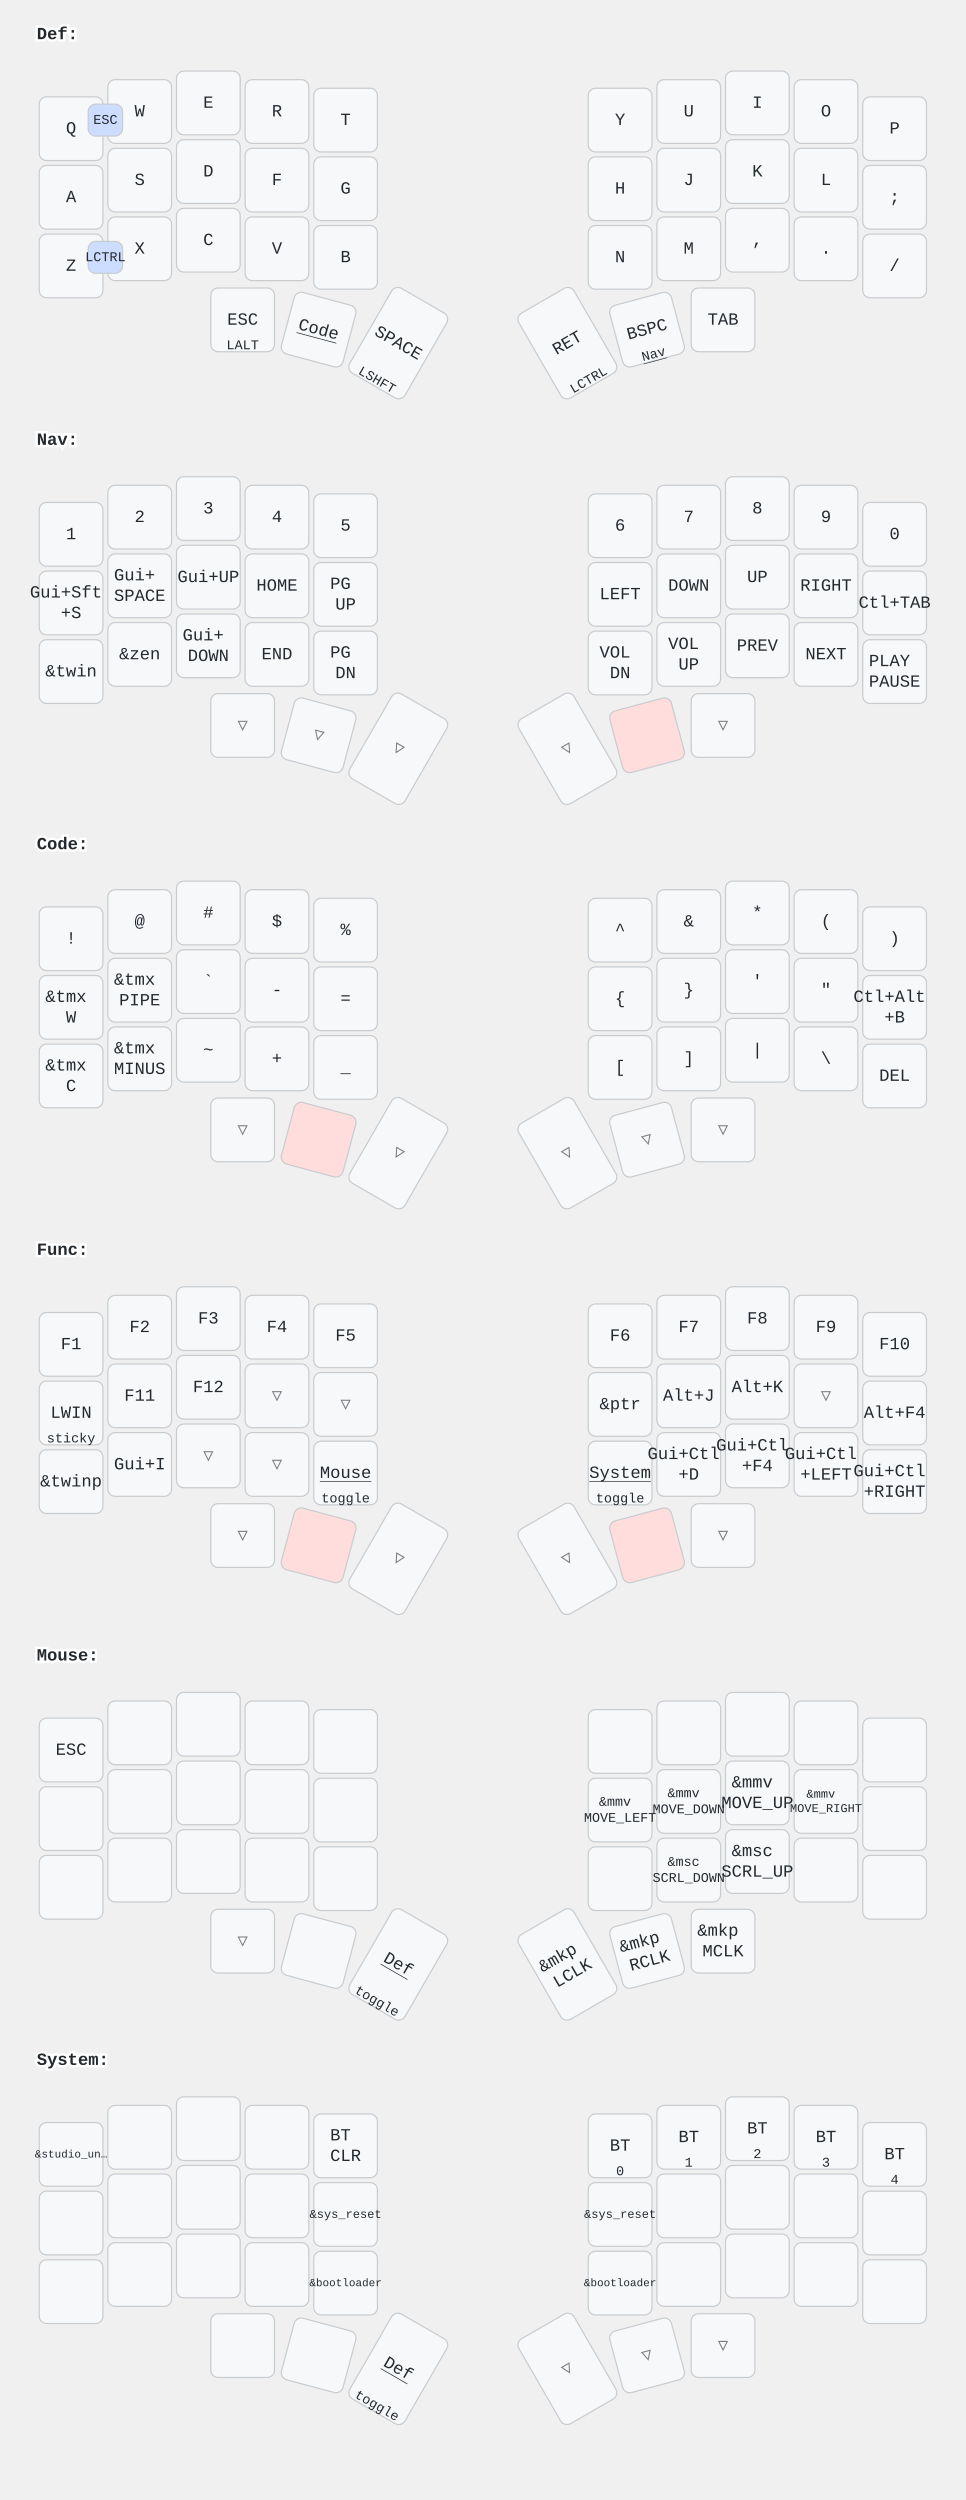
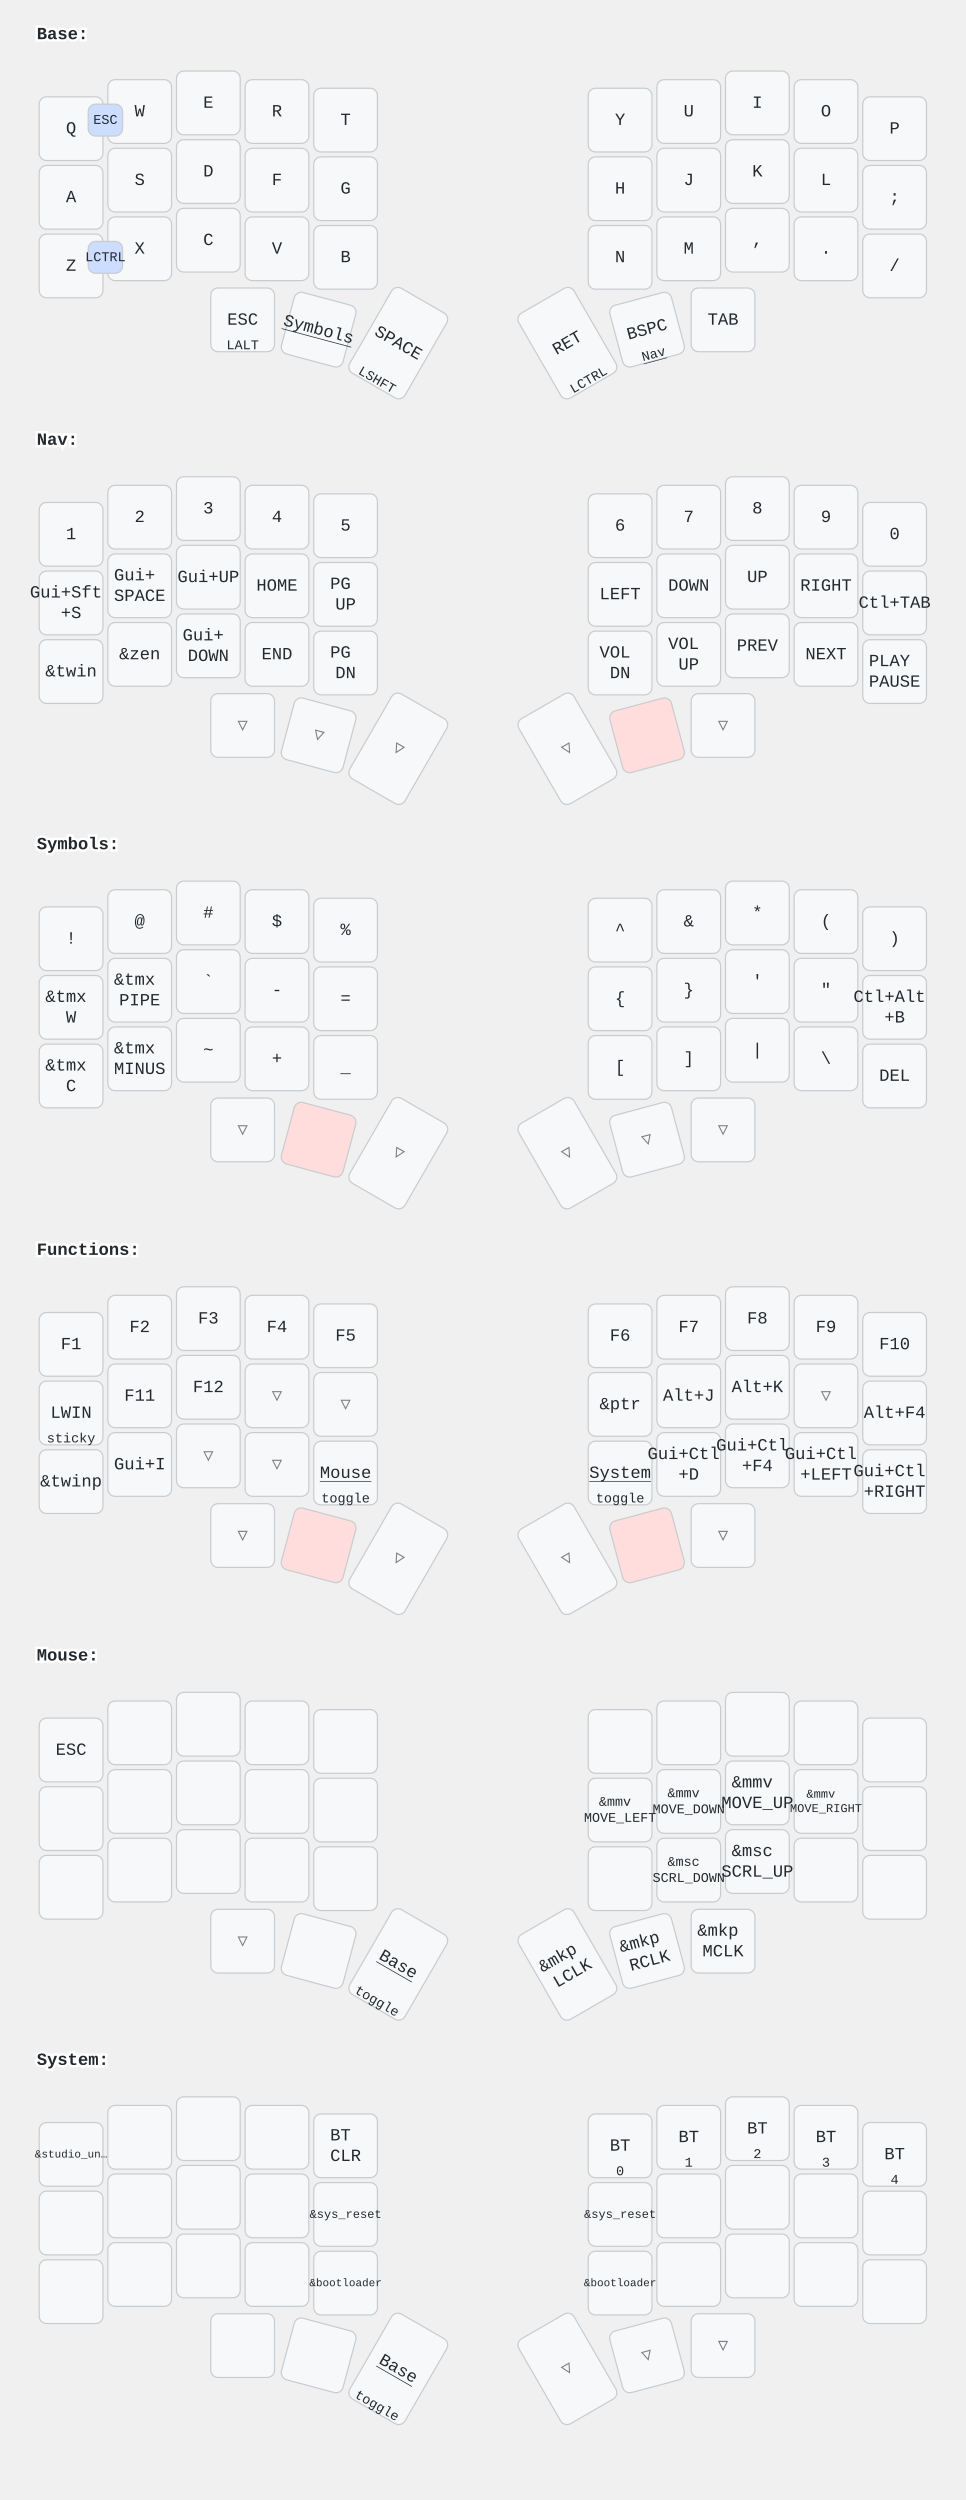
<svg xmlns="http://www.w3.org/2000/svg" width="788" height="2040" viewBox="0 0 788 2040" class="keymap">
  <style>/* inherit to force styles through use tags */
svg path {
    fill: inherit;
}

/* font and background color specifications */
svg.keymap {
    font-family: SFMono-Regular,Consolas,Liberation Mono,Menlo,monospace;
    font-size: 14px;
    font-kerning: normal;
    text-rendering: optimizeLegibility;
    fill: #24292e;
}

/* default key styling */
rect.key {
    fill: #f6f8fa;
}

rect.key, rect.combo {
    stroke: #c9cccf;
    stroke-width: 1;
}

/* default key side styling, only used is draw_key_sides is set */
rect.side {
    filter: brightness(90%);
}

/* color accent for combo boxes */
rect.combo, rect.combo-separate {
    fill: #cdf;
}

/* color accent for held keys */
rect.held, rect.combo.held {
    fill: #fdd;
}

/* color accent for ghost (optional) keys */
rect.ghost, rect.combo.ghost {
    stroke-dasharray: 4, 4;
    stroke-width: 2;
}

text {
    text-anchor: middle;
    dominant-baseline: middle;
}

/* styling for layer labels */
text.label {
    font-weight: bold;
    text-anchor: start;
    stroke: white;
    stroke-width: 4;
    paint-order: stroke;
}

/* styling for optional footer */
text.footer {
    text-anchor: end;
    dominant-baseline: auto;
    stroke: white;
    stroke-width: 4;
    paint-order: stroke;
}

/* styling for combo tap, and key non-tap label text */
text.combo, text.hold, text.shifted, text.left, text.right, text.tl, text.tr, text.bl, text.br {
    font-size: 11px;
}

text.hold, text.bl, text.br {
    text-anchor: middle;
    dominant-baseline: auto;
}

text.shifted, text.tl, text.tr {
    text-anchor: middle;
    dominant-baseline: hanging;
}

text.left, text.tl, text.bl {
    text-anchor: start;
}

text.right, text.tr, text.br {
    text-anchor: end;
}

text.layer-activator {
    text-decoration: underline;
}

/* styling for hold/shifted label text in combo box */
text.combo.hold, text.combo.shifted, text.combo.left, text.combo.right {
    font-size: 8px;
}

/* lighter symbol for transparent keys */
text.trans {
    fill: #7b7e81;
}

/* styling for combo dendrons */
path.combo {
    stroke-width: 1;
    stroke: gray;
    fill: none;
}

/* Start Tabler Icons Cleanup */
/* cannot use height/width with glyphs */
.icon-tabler &gt; path {
    fill: inherit;
    stroke: inherit;
    stroke-width: 2;
}
/* hide tabler's default box */
.icon-tabler &gt; path[stroke="none"][fill="none"] {
    visibility: hidden;
}
/* End Tabler Icons Cleanup */
</style>
-   <g transform="translate(30, 0)" class="layer-Def">
-     <text x="0" y="28" class="label" id="Def">Def:</text>
+   <g transform="translate(30, 0)" class="layer-Base">
+     <text x="0" y="28" class="label" id="Base">Base:</text>
    <g transform="translate(0, 56)">
      <g transform="translate(28, 49)" class="key keypos-0">
        <rect rx="6" ry="6" x="-26" y="-26" width="52" height="52" class="key" />
        <text x="0" y="0" class="key tap">Q</text>
      </g>
      <g transform="translate(84, 35)" class="key keypos-1">
        <rect rx="6" ry="6" x="-26" y="-26" width="52" height="52" class="key" />
        <text x="0" y="0" class="key tap">W</text>
      </g>
      <g transform="translate(140, 28)" class="key keypos-2">
        <rect rx="6" ry="6" x="-26" y="-26" width="52" height="52" class="key" />
        <text x="0" y="0" class="key tap">E</text>
      </g>
      <g transform="translate(196, 35)" class="key keypos-3">
        <rect rx="6" ry="6" x="-26" y="-26" width="52" height="52" class="key" />
        <text x="0" y="0" class="key tap">R</text>
      </g>
      <g transform="translate(252, 42)" class="key keypos-4">
        <rect rx="6" ry="6" x="-26" y="-26" width="52" height="52" class="key" />
        <text x="0" y="0" class="key tap">T</text>
      </g>
      <g transform="translate(476, 42)" class="key keypos-5">
        <rect rx="6" ry="6" x="-26" y="-26" width="52" height="52" class="key" />
        <text x="0" y="0" class="key tap">Y</text>
      </g>
      <g transform="translate(532, 35)" class="key keypos-6">
        <rect rx="6" ry="6" x="-26" y="-26" width="52" height="52" class="key" />
        <text x="0" y="0" class="key tap">U</text>
      </g>
      <g transform="translate(588, 28)" class="key keypos-7">
        <rect rx="6" ry="6" x="-26" y="-26" width="52" height="52" class="key" />
        <text x="0" y="0" class="key tap">I</text>
      </g>
      <g transform="translate(644, 35)" class="key keypos-8">
        <rect rx="6" ry="6" x="-26" y="-26" width="52" height="52" class="key" />
        <text x="0" y="0" class="key tap">O</text>
      </g>
      <g transform="translate(700, 49)" class="key keypos-9">
        <rect rx="6" ry="6" x="-26" y="-26" width="52" height="52" class="key" />
        <text x="0" y="0" class="key tap">P</text>
      </g>
      <g transform="translate(28, 105)" class="key keypos-10">
        <rect rx="6" ry="6" x="-26" y="-26" width="52" height="52" class="key" />
        <text x="0" y="0" class="key tap">A</text>
      </g>
      <g transform="translate(84, 91)" class="key keypos-11">
        <rect rx="6" ry="6" x="-26" y="-26" width="52" height="52" class="key" />
        <text x="0" y="0" class="key tap">S</text>
      </g>
      <g transform="translate(140, 84)" class="key keypos-12">
        <rect rx="6" ry="6" x="-26" y="-26" width="52" height="52" class="key" />
        <text x="0" y="0" class="key tap">D</text>
      </g>
      <g transform="translate(196, 91)" class="key keypos-13">
        <rect rx="6" ry="6" x="-26" y="-26" width="52" height="52" class="key" />
        <text x="0" y="0" class="key tap">F</text>
      </g>
      <g transform="translate(252, 98)" class="key keypos-14">
        <rect rx="6" ry="6" x="-26" y="-26" width="52" height="52" class="key" />
        <text x="0" y="0" class="key tap">G</text>
      </g>
      <g transform="translate(476, 98)" class="key keypos-15">
        <rect rx="6" ry="6" x="-26" y="-26" width="52" height="52" class="key" />
        <text x="0" y="0" class="key tap">H</text>
      </g>
      <g transform="translate(532, 91)" class="key keypos-16">
        <rect rx="6" ry="6" x="-26" y="-26" width="52" height="52" class="key" />
        <text x="0" y="0" class="key tap">J</text>
      </g>
      <g transform="translate(588, 84)" class="key keypos-17">
        <rect rx="6" ry="6" x="-26" y="-26" width="52" height="52" class="key" />
        <text x="0" y="0" class="key tap">K</text>
      </g>
      <g transform="translate(644, 91)" class="key keypos-18">
        <rect rx="6" ry="6" x="-26" y="-26" width="52" height="52" class="key" />
        <text x="0" y="0" class="key tap">L</text>
      </g>
      <g transform="translate(700, 105)" class="key keypos-19">
        <rect rx="6" ry="6" x="-26" y="-26" width="52" height="52" class="key" />
        <text x="0" y="0" class="key tap">;</text>
      </g>
      <g transform="translate(28, 161)" class="key keypos-20">
        <rect rx="6" ry="6" x="-26" y="-26" width="52" height="52" class="key" />
        <text x="0" y="0" class="key tap">Z</text>
      </g>
      <g transform="translate(84, 147)" class="key keypos-21">
        <rect rx="6" ry="6" x="-26" y="-26" width="52" height="52" class="key" />
        <text x="0" y="0" class="key tap">X</text>
      </g>
      <g transform="translate(140, 140)" class="key keypos-22">
        <rect rx="6" ry="6" x="-26" y="-26" width="52" height="52" class="key" />
        <text x="0" y="0" class="key tap">C</text>
      </g>
      <g transform="translate(196, 147)" class="key keypos-23">
        <rect rx="6" ry="6" x="-26" y="-26" width="52" height="52" class="key" />
        <text x="0" y="0" class="key tap">V</text>
      </g>
      <g transform="translate(252, 154)" class="key keypos-24">
        <rect rx="6" ry="6" x="-26" y="-26" width="52" height="52" class="key" />
        <text x="0" y="0" class="key tap">B</text>
      </g>
      <g transform="translate(476, 154)" class="key keypos-25">
        <rect rx="6" ry="6" x="-26" y="-26" width="52" height="52" class="key" />
        <text x="0" y="0" class="key tap">N</text>
      </g>
      <g transform="translate(532, 147)" class="key keypos-26">
        <rect rx="6" ry="6" x="-26" y="-26" width="52" height="52" class="key" />
        <text x="0" y="0" class="key tap">M</text>
      </g>
      <g transform="translate(588, 140)" class="key keypos-27">
        <rect rx="6" ry="6" x="-26" y="-26" width="52" height="52" class="key" />
        <text x="0" y="0" class="key tap">,</text>
      </g>
      <g transform="translate(644, 147)" class="key keypos-28">
        <rect rx="6" ry="6" x="-26" y="-26" width="52" height="52" class="key" />
        <text x="0" y="0" class="key tap">.</text>
      </g>
      <g transform="translate(700, 161)" class="key keypos-29">
        <rect rx="6" ry="6" x="-26" y="-26" width="52" height="52" class="key" />
        <text x="0" y="0" class="key tap">/</text>
      </g>
      <g transform="translate(168, 205)" class="key keypos-30">
        <rect rx="6" ry="6" x="-26" y="-26" width="52" height="52" class="key" />
        <text x="0" y="0" class="key tap">ESC</text>
        <text x="0" y="24" class="key hold">LALT</text>
      </g>
      <g transform="translate(230, 213) rotate(15.0)" class="key keypos-31">
        <rect rx="6" ry="6" x="-26" y="-26" width="52" height="52" class="key" />
-         <a href="#Code">
-           <text x="0" y="0" class="key tap layer-activator">Code</text>
+         <a href="#Symbols">
+           <text x="0" y="0" class="key tap layer-activator">Symbols</text>
        </a>
      </g>
      <g transform="translate(295, 224) rotate(30.0)" class="key keypos-32">
        <rect rx="6" ry="6" x="-26" y="-40" width="52" height="80" class="key" />
        <text x="0" y="0" class="key tap">SPACE</text>
        <text x="0" y="38" class="key hold">LSHFT</text>
      </g>
      <g transform="translate(433, 224) rotate(-30.0)" class="key keypos-33">
        <rect rx="6" ry="6" x="-26" y="-40" width="52" height="80" class="key" />
        <text x="0" y="0" class="key tap">RET</text>
        <text x="0" y="38" class="key hold">LCTRL</text>
      </g>
      <g transform="translate(498, 213) rotate(-15.0)" class="key keypos-34">
        <rect rx="6" ry="6" x="-26" y="-26" width="52" height="52" class="key" />
        <text x="0" y="0" class="key tap">BSPC</text>
        <a href="#Nav">
          <text x="0" y="24" class="key hold layer-activator">Nav</text>
        </a>
      </g>
      <g transform="translate(560, 205)" class="key keypos-35">
        <rect rx="6" ry="6" x="-26" y="-26" width="52" height="52" class="key" />
        <text x="0" y="0" class="key tap">TAB</text>
      </g>
      <g class="combo combopos-0">
        <rect rx="6" ry="6" x="42" y="29" width="28" height="26" class="combo" />
        <text x="56" y="42" class="combo tap">ESC</text>
      </g>
      <g class="combo combopos-1">
        <rect rx="6" ry="6" x="42" y="141" width="28" height="26" class="combo" />
        <text x="56" y="154" class="combo tap">LCTRL</text>
      </g>
    </g>
  </g>
  <g transform="translate(30, 331)" class="layer-Nav">
    <text x="0" y="28" class="label" id="Nav">Nav:</text>
    <g transform="translate(0, 56)">
      <g transform="translate(28, 49)" class="key keypos-0">
        <rect rx="6" ry="6" x="-26" y="-26" width="52" height="52" class="key" />
        <text x="0" y="0" class="key tap">1</text>
      </g>
      <g transform="translate(84, 35)" class="key keypos-1">
        <rect rx="6" ry="6" x="-26" y="-26" width="52" height="52" class="key" />
        <text x="0" y="0" class="key tap">2</text>
      </g>
      <g transform="translate(140, 28)" class="key keypos-2">
        <rect rx="6" ry="6" x="-26" y="-26" width="52" height="52" class="key" />
        <text x="0" y="0" class="key tap">3</text>
      </g>
      <g transform="translate(196, 35)" class="key keypos-3">
        <rect rx="6" ry="6" x="-26" y="-26" width="52" height="52" class="key" />
        <text x="0" y="0" class="key tap">4</text>
      </g>
      <g transform="translate(252, 42)" class="key keypos-4">
        <rect rx="6" ry="6" x="-26" y="-26" width="52" height="52" class="key" />
        <text x="0" y="0" class="key tap">5</text>
      </g>
      <g transform="translate(476, 42)" class="key keypos-5">
        <rect rx="6" ry="6" x="-26" y="-26" width="52" height="52" class="key" />
        <text x="0" y="0" class="key tap">6</text>
      </g>
      <g transform="translate(532, 35)" class="key keypos-6">
        <rect rx="6" ry="6" x="-26" y="-26" width="52" height="52" class="key" />
        <text x="0" y="0" class="key tap">7</text>
      </g>
      <g transform="translate(588, 28)" class="key keypos-7">
        <rect rx="6" ry="6" x="-26" y="-26" width="52" height="52" class="key" />
        <text x="0" y="0" class="key tap">8</text>
      </g>
      <g transform="translate(644, 35)" class="key keypos-8">
        <rect rx="6" ry="6" x="-26" y="-26" width="52" height="52" class="key" />
        <text x="0" y="0" class="key tap">9</text>
      </g>
      <g transform="translate(700, 49)" class="key keypos-9">
        <rect rx="6" ry="6" x="-26" y="-26" width="52" height="52" class="key" />
        <text x="0" y="0" class="key tap">0</text>
      </g>
      <g transform="translate(28, 105)" class="key keypos-10">
        <rect rx="6" ry="6" x="-26" y="-26" width="52" height="52" class="key" />
        <text x="0" y="0" class="key tap">
          <tspan x="0" dy="-0.6em">Gui+Sft</tspan>
          <tspan x="0" dy="1.2em">+S</tspan>
        </text>
      </g>
      <g transform="translate(84, 91)" class="key keypos-11">
        <rect rx="6" ry="6" x="-26" y="-26" width="52" height="52" class="key" />
        <text x="0" y="0" class="key tap">
          <tspan x="0" dy="-0.6em">Gui+</tspan>
          <tspan x="0" dy="1.2em">SPACE</tspan>
        </text>
      </g>
      <g transform="translate(140, 84)" class="key keypos-12">
        <rect rx="6" ry="6" x="-26" y="-26" width="52" height="52" class="key" />
        <text x="0" y="0" class="key tap">Gui+UP</text>
      </g>
      <g transform="translate(196, 91)" class="key keypos-13">
        <rect rx="6" ry="6" x="-26" y="-26" width="52" height="52" class="key" />
        <text x="0" y="0" class="key tap">HOME</text>
      </g>
      <g transform="translate(252, 98)" class="key keypos-14">
        <rect rx="6" ry="6" x="-26" y="-26" width="52" height="52" class="key" />
        <text x="0" y="0" class="key tap">
          <tspan x="0" dy="-0.6em">PG</tspan>
          <tspan x="0" dy="1.2em">UP</tspan>
        </text>
      </g>
      <g transform="translate(476, 98)" class="key keypos-15">
        <rect rx="6" ry="6" x="-26" y="-26" width="52" height="52" class="key" />
        <text x="0" y="0" class="key tap">LEFT</text>
      </g>
      <g transform="translate(532, 91)" class="key keypos-16">
        <rect rx="6" ry="6" x="-26" y="-26" width="52" height="52" class="key" />
        <text x="0" y="0" class="key tap">DOWN</text>
      </g>
      <g transform="translate(588, 84)" class="key keypos-17">
        <rect rx="6" ry="6" x="-26" y="-26" width="52" height="52" class="key" />
        <text x="0" y="0" class="key tap">UP</text>
      </g>
      <g transform="translate(644, 91)" class="key keypos-18">
        <rect rx="6" ry="6" x="-26" y="-26" width="52" height="52" class="key" />
        <text x="0" y="0" class="key tap">RIGHT</text>
      </g>
      <g transform="translate(700, 105)" class="key keypos-19">
        <rect rx="6" ry="6" x="-26" y="-26" width="52" height="52" class="key" />
        <text x="0" y="0" class="key tap">Ctl+TAB</text>
      </g>
      <g transform="translate(28, 161)" class="key keypos-20">
        <rect rx="6" ry="6" x="-26" y="-26" width="52" height="52" class="key" />
        <text x="0" y="0" class="key tap">&amp;twin</text>
      </g>
      <g transform="translate(84, 147)" class="key keypos-21">
        <rect rx="6" ry="6" x="-26" y="-26" width="52" height="52" class="key" />
        <text x="0" y="0" class="key tap">&amp;zen</text>
      </g>
      <g transform="translate(140, 140)" class="key keypos-22">
        <rect rx="6" ry="6" x="-26" y="-26" width="52" height="52" class="key" />
        <text x="0" y="0" class="key tap">
          <tspan x="0" dy="-0.6em">Gui+</tspan>
          <tspan x="0" dy="1.2em">DOWN</tspan>
        </text>
      </g>
      <g transform="translate(196, 147)" class="key keypos-23">
        <rect rx="6" ry="6" x="-26" y="-26" width="52" height="52" class="key" />
        <text x="0" y="0" class="key tap">END</text>
      </g>
      <g transform="translate(252, 154)" class="key keypos-24">
        <rect rx="6" ry="6" x="-26" y="-26" width="52" height="52" class="key" />
        <text x="0" y="0" class="key tap">
          <tspan x="0" dy="-0.6em">PG</tspan>
          <tspan x="0" dy="1.2em">DN</tspan>
        </text>
      </g>
      <g transform="translate(476, 154)" class="key keypos-25">
        <rect rx="6" ry="6" x="-26" y="-26" width="52" height="52" class="key" />
        <text x="0" y="0" class="key tap">
          <tspan x="0" dy="-0.6em">VOL</tspan>
          <tspan x="0" dy="1.2em">DN</tspan>
        </text>
      </g>
      <g transform="translate(532, 147)" class="key keypos-26">
        <rect rx="6" ry="6" x="-26" y="-26" width="52" height="52" class="key" />
        <text x="0" y="0" class="key tap">
          <tspan x="0" dy="-0.6em">VOL</tspan>
          <tspan x="0" dy="1.2em">UP</tspan>
        </text>
      </g>
      <g transform="translate(588, 140)" class="key keypos-27">
        <rect rx="6" ry="6" x="-26" y="-26" width="52" height="52" class="key" />
        <text x="0" y="0" class="key tap">PREV</text>
      </g>
      <g transform="translate(644, 147)" class="key keypos-28">
        <rect rx="6" ry="6" x="-26" y="-26" width="52" height="52" class="key" />
        <text x="0" y="0" class="key tap">NEXT</text>
      </g>
      <g transform="translate(700, 161)" class="key keypos-29">
        <rect rx="6" ry="6" x="-26" y="-26" width="52" height="52" class="key" />
        <text x="0" y="0" class="key tap">
          <tspan x="0" dy="-0.6em">PLAY</tspan>
          <tspan x="0" dy="1.2em">PAUSE</tspan>
        </text>
      </g>
      <g transform="translate(168, 205)" class="key trans keypos-30">
        <rect rx="6" ry="6" x="-26" y="-26" width="52" height="52" class="key trans" />
        <text x="0" y="0" class="key trans tap">▽</text>
      </g>
      <g transform="translate(230, 213) rotate(15.0)" class="key trans keypos-31">
        <rect rx="6" ry="6" x="-26" y="-26" width="52" height="52" class="key trans" />
        <text x="0" y="0" class="key trans tap">▽</text>
      </g>
      <g transform="translate(295, 224) rotate(30.0)" class="key trans keypos-32">
        <rect rx="6" ry="6" x="-26" y="-40" width="52" height="80" class="key trans" />
        <text x="0" y="0" class="key trans tap">▽</text>
      </g>
      <g transform="translate(433, 224) rotate(-30.0)" class="key trans keypos-33">
        <rect rx="6" ry="6" x="-26" y="-40" width="52" height="80" class="key trans" />
        <text x="0" y="0" class="key trans tap">▽</text>
      </g>
      <g transform="translate(498, 213) rotate(-15.0)" class="key held keypos-34">
        <rect rx="6" ry="6" x="-26" y="-26" width="52" height="52" class="key held" />
      </g>
      <g transform="translate(560, 205)" class="key trans keypos-35">
        <rect rx="6" ry="6" x="-26" y="-26" width="52" height="52" class="key trans" />
        <text x="0" y="0" class="key trans tap">▽</text>
      </g>
    </g>
  </g>
-   <g transform="translate(30, 661)" class="layer-Code">
-     <text x="0" y="28" class="label" id="Code">Code:</text>
+   <g transform="translate(30, 661)" class="layer-Symbols">
+     <text x="0" y="28" class="label" id="Symbols">Symbols:</text>
    <g transform="translate(0, 56)">
      <g transform="translate(28, 49)" class="key keypos-0">
        <rect rx="6" ry="6" x="-26" y="-26" width="52" height="52" class="key" />
        <text x="0" y="0" class="key tap">!</text>
      </g>
      <g transform="translate(84, 35)" class="key keypos-1">
        <rect rx="6" ry="6" x="-26" y="-26" width="52" height="52" class="key" />
        <text x="0" y="0" class="key tap">@</text>
      </g>
      <g transform="translate(140, 28)" class="key keypos-2">
        <rect rx="6" ry="6" x="-26" y="-26" width="52" height="52" class="key" />
        <text x="0" y="0" class="key tap">#</text>
      </g>
      <g transform="translate(196, 35)" class="key keypos-3">
        <rect rx="6" ry="6" x="-26" y="-26" width="52" height="52" class="key" />
        <text x="0" y="0" class="key tap">$</text>
      </g>
      <g transform="translate(252, 42)" class="key keypos-4">
        <rect rx="6" ry="6" x="-26" y="-26" width="52" height="52" class="key" />
        <text x="0" y="0" class="key tap">%</text>
      </g>
      <g transform="translate(476, 42)" class="key keypos-5">
        <rect rx="6" ry="6" x="-26" y="-26" width="52" height="52" class="key" />
        <text x="0" y="0" class="key tap">^</text>
      </g>
      <g transform="translate(532, 35)" class="key keypos-6">
        <rect rx="6" ry="6" x="-26" y="-26" width="52" height="52" class="key" />
        <text x="0" y="0" class="key tap">&amp;</text>
      </g>
      <g transform="translate(588, 28)" class="key keypos-7">
        <rect rx="6" ry="6" x="-26" y="-26" width="52" height="52" class="key" />
        <text x="0" y="0" class="key tap">*</text>
      </g>
      <g transform="translate(644, 35)" class="key keypos-8">
        <rect rx="6" ry="6" x="-26" y="-26" width="52" height="52" class="key" />
        <text x="0" y="0" class="key tap">(</text>
      </g>
      <g transform="translate(700, 49)" class="key keypos-9">
        <rect rx="6" ry="6" x="-26" y="-26" width="52" height="52" class="key" />
        <text x="0" y="0" class="key tap">)</text>
      </g>
      <g transform="translate(28, 105)" class="key keypos-10">
        <rect rx="6" ry="6" x="-26" y="-26" width="52" height="52" class="key" />
        <text x="0" y="0" class="key tap">
          <tspan x="0" dy="-0.6em">&amp;tmx</tspan>
          <tspan x="0" dy="1.2em">W</tspan>
        </text>
      </g>
      <g transform="translate(84, 91)" class="key keypos-11">
        <rect rx="6" ry="6" x="-26" y="-26" width="52" height="52" class="key" />
        <text x="0" y="0" class="key tap">
          <tspan x="0" dy="-0.6em">&amp;tmx</tspan>
          <tspan x="0" dy="1.2em">PIPE</tspan>
        </text>
      </g>
      <g transform="translate(140, 84)" class="key keypos-12">
        <rect rx="6" ry="6" x="-26" y="-26" width="52" height="52" class="key" />
        <text x="0" y="0" class="key tap">`</text>
      </g>
      <g transform="translate(196, 91)" class="key keypos-13">
        <rect rx="6" ry="6" x="-26" y="-26" width="52" height="52" class="key" />
        <text x="0" y="0" class="key tap">-</text>
      </g>
      <g transform="translate(252, 98)" class="key keypos-14">
        <rect rx="6" ry="6" x="-26" y="-26" width="52" height="52" class="key" />
        <text x="0" y="0" class="key tap">=</text>
      </g>
      <g transform="translate(476, 98)" class="key keypos-15">
        <rect rx="6" ry="6" x="-26" y="-26" width="52" height="52" class="key" />
        <text x="0" y="0" class="key tap">{</text>
      </g>
      <g transform="translate(532, 91)" class="key keypos-16">
        <rect rx="6" ry="6" x="-26" y="-26" width="52" height="52" class="key" />
        <text x="0" y="0" class="key tap">}</text>
      </g>
      <g transform="translate(588, 84)" class="key keypos-17">
        <rect rx="6" ry="6" x="-26" y="-26" width="52" height="52" class="key" />
        <text x="0" y="0" class="key tap">'</text>
      </g>
      <g transform="translate(644, 91)" class="key keypos-18">
        <rect rx="6" ry="6" x="-26" y="-26" width="52" height="52" class="key" />
        <text x="0" y="0" class="key tap">"</text>
      </g>
      <g transform="translate(700, 105)" class="key keypos-19">
        <rect rx="6" ry="6" x="-26" y="-26" width="52" height="52" class="key" />
        <text x="0" y="0" class="key tap">
          <tspan x="0" dy="-0.6em">Ctl+Alt</tspan>
          <tspan x="0" dy="1.2em">+B</tspan>
        </text>
      </g>
      <g transform="translate(28, 161)" class="key keypos-20">
        <rect rx="6" ry="6" x="-26" y="-26" width="52" height="52" class="key" />
        <text x="0" y="0" class="key tap">
          <tspan x="0" dy="-0.6em">&amp;tmx</tspan>
          <tspan x="0" dy="1.2em">C</tspan>
        </text>
      </g>
      <g transform="translate(84, 147)" class="key keypos-21">
        <rect rx="6" ry="6" x="-26" y="-26" width="52" height="52" class="key" />
        <text x="0" y="0" class="key tap">
          <tspan x="0" dy="-0.6em">&amp;tmx</tspan>
          <tspan x="0" dy="1.2em">MINUS</tspan>
        </text>
      </g>
      <g transform="translate(140, 140)" class="key keypos-22">
        <rect rx="6" ry="6" x="-26" y="-26" width="52" height="52" class="key" />
        <text x="0" y="0" class="key tap">~</text>
      </g>
      <g transform="translate(196, 147)" class="key keypos-23">
        <rect rx="6" ry="6" x="-26" y="-26" width="52" height="52" class="key" />
        <text x="0" y="0" class="key tap">+</text>
      </g>
      <g transform="translate(252, 154)" class="key keypos-24">
        <rect rx="6" ry="6" x="-26" y="-26" width="52" height="52" class="key" />
        <text x="0" y="0" class="key tap">_</text>
      </g>
      <g transform="translate(476, 154)" class="key keypos-25">
        <rect rx="6" ry="6" x="-26" y="-26" width="52" height="52" class="key" />
        <text x="0" y="0" class="key tap">[</text>
      </g>
      <g transform="translate(532, 147)" class="key keypos-26">
        <rect rx="6" ry="6" x="-26" y="-26" width="52" height="52" class="key" />
        <text x="0" y="0" class="key tap">]</text>
      </g>
      <g transform="translate(588, 140)" class="key keypos-27">
        <rect rx="6" ry="6" x="-26" y="-26" width="52" height="52" class="key" />
        <text x="0" y="0" class="key tap">|</text>
      </g>
      <g transform="translate(644, 147)" class="key keypos-28">
        <rect rx="6" ry="6" x="-26" y="-26" width="52" height="52" class="key" />
        <text x="0" y="0" class="key tap">\</text>
      </g>
      <g transform="translate(700, 161)" class="key keypos-29">
        <rect rx="6" ry="6" x="-26" y="-26" width="52" height="52" class="key" />
        <text x="0" y="0" class="key tap">DEL</text>
      </g>
      <g transform="translate(168, 205)" class="key trans keypos-30">
        <rect rx="6" ry="6" x="-26" y="-26" width="52" height="52" class="key trans" />
        <text x="0" y="0" class="key trans tap">▽</text>
      </g>
      <g transform="translate(230, 213) rotate(15.0)" class="key held keypos-31">
        <rect rx="6" ry="6" x="-26" y="-26" width="52" height="52" class="key held" />
      </g>
      <g transform="translate(295, 224) rotate(30.0)" class="key trans keypos-32">
        <rect rx="6" ry="6" x="-26" y="-40" width="52" height="80" class="key trans" />
        <text x="0" y="0" class="key trans tap">▽</text>
      </g>
      <g transform="translate(433, 224) rotate(-30.0)" class="key trans keypos-33">
        <rect rx="6" ry="6" x="-26" y="-40" width="52" height="80" class="key trans" />
        <text x="0" y="0" class="key trans tap">▽</text>
      </g>
      <g transform="translate(498, 213) rotate(-15.0)" class="key trans keypos-34">
        <rect rx="6" ry="6" x="-26" y="-26" width="52" height="52" class="key trans" />
        <text x="0" y="0" class="key trans tap">▽</text>
      </g>
      <g transform="translate(560, 205)" class="key trans keypos-35">
        <rect rx="6" ry="6" x="-26" y="-26" width="52" height="52" class="key trans" />
        <text x="0" y="0" class="key trans tap">▽</text>
      </g>
    </g>
  </g>
-   <g transform="translate(30, 992)" class="layer-Func">
-     <text x="0" y="28" class="label" id="Func">Func:</text>
+   <g transform="translate(30, 992)" class="layer-Functions">
+     <text x="0" y="28" class="label" id="Functions">Functions:</text>
    <g transform="translate(0, 56)">
      <g transform="translate(28, 49)" class="key keypos-0">
        <rect rx="6" ry="6" x="-26" y="-26" width="52" height="52" class="key" />
        <text x="0" y="0" class="key tap">F1</text>
      </g>
      <g transform="translate(84, 35)" class="key keypos-1">
        <rect rx="6" ry="6" x="-26" y="-26" width="52" height="52" class="key" />
        <text x="0" y="0" class="key tap">F2</text>
      </g>
      <g transform="translate(140, 28)" class="key keypos-2">
        <rect rx="6" ry="6" x="-26" y="-26" width="52" height="52" class="key" />
        <text x="0" y="0" class="key tap">F3</text>
      </g>
      <g transform="translate(196, 35)" class="key keypos-3">
        <rect rx="6" ry="6" x="-26" y="-26" width="52" height="52" class="key" />
        <text x="0" y="0" class="key tap">F4</text>
      </g>
      <g transform="translate(252, 42)" class="key keypos-4">
        <rect rx="6" ry="6" x="-26" y="-26" width="52" height="52" class="key" />
        <text x="0" y="0" class="key tap">F5</text>
      </g>
      <g transform="translate(476, 42)" class="key keypos-5">
        <rect rx="6" ry="6" x="-26" y="-26" width="52" height="52" class="key" />
        <text x="0" y="0" class="key tap">F6</text>
      </g>
      <g transform="translate(532, 35)" class="key keypos-6">
        <rect rx="6" ry="6" x="-26" y="-26" width="52" height="52" class="key" />
        <text x="0" y="0" class="key tap">F7</text>
      </g>
      <g transform="translate(588, 28)" class="key keypos-7">
        <rect rx="6" ry="6" x="-26" y="-26" width="52" height="52" class="key" />
        <text x="0" y="0" class="key tap">F8</text>
      </g>
      <g transform="translate(644, 35)" class="key keypos-8">
        <rect rx="6" ry="6" x="-26" y="-26" width="52" height="52" class="key" />
        <text x="0" y="0" class="key tap">F9</text>
      </g>
      <g transform="translate(700, 49)" class="key keypos-9">
        <rect rx="6" ry="6" x="-26" y="-26" width="52" height="52" class="key" />
        <text x="0" y="0" class="key tap">F10</text>
      </g>
      <g transform="translate(28, 105)" class="key keypos-10">
        <rect rx="6" ry="6" x="-26" y="-26" width="52" height="52" class="key" />
        <text x="0" y="0" class="key tap">LWIN</text>
        <text x="0" y="24" class="key hold">sticky</text>
      </g>
      <g transform="translate(84, 91)" class="key keypos-11">
        <rect rx="6" ry="6" x="-26" y="-26" width="52" height="52" class="key" />
        <text x="0" y="0" class="key tap">F11</text>
      </g>
      <g transform="translate(140, 84)" class="key keypos-12">
        <rect rx="6" ry="6" x="-26" y="-26" width="52" height="52" class="key" />
        <text x="0" y="0" class="key tap">F12</text>
      </g>
      <g transform="translate(196, 91)" class="key trans keypos-13">
        <rect rx="6" ry="6" x="-26" y="-26" width="52" height="52" class="key trans" />
        <text x="0" y="0" class="key trans tap">▽</text>
      </g>
      <g transform="translate(252, 98)" class="key trans keypos-14">
        <rect rx="6" ry="6" x="-26" y="-26" width="52" height="52" class="key trans" />
        <text x="0" y="0" class="key trans tap">▽</text>
      </g>
      <g transform="translate(476, 98)" class="key keypos-15">
        <rect rx="6" ry="6" x="-26" y="-26" width="52" height="52" class="key" />
        <text x="0" y="0" class="key tap">&amp;ptr</text>
      </g>
      <g transform="translate(532, 91)" class="key keypos-16">
        <rect rx="6" ry="6" x="-26" y="-26" width="52" height="52" class="key" />
        <text x="0" y="0" class="key tap">Alt+J</text>
      </g>
      <g transform="translate(588, 84)" class="key keypos-17">
        <rect rx="6" ry="6" x="-26" y="-26" width="52" height="52" class="key" />
        <text x="0" y="0" class="key tap">Alt+K</text>
      </g>
      <g transform="translate(644, 91)" class="key trans keypos-18">
        <rect rx="6" ry="6" x="-26" y="-26" width="52" height="52" class="key trans" />
        <text x="0" y="0" class="key trans tap">▽</text>
      </g>
      <g transform="translate(700, 105)" class="key keypos-19">
        <rect rx="6" ry="6" x="-26" y="-26" width="52" height="52" class="key" />
        <text x="0" y="0" class="key tap">Alt+F4</text>
      </g>
      <g transform="translate(28, 161)" class="key keypos-20">
        <rect rx="6" ry="6" x="-26" y="-26" width="52" height="52" class="key" />
        <text x="0" y="0" class="key tap">&amp;twinp</text>
      </g>
      <g transform="translate(84, 147)" class="key keypos-21">
        <rect rx="6" ry="6" x="-26" y="-26" width="52" height="52" class="key" />
        <text x="0" y="0" class="key tap">Gui+I</text>
      </g>
      <g transform="translate(140, 140)" class="key trans keypos-22">
        <rect rx="6" ry="6" x="-26" y="-26" width="52" height="52" class="key trans" />
        <text x="0" y="0" class="key trans tap">▽</text>
      </g>
      <g transform="translate(196, 147)" class="key trans keypos-23">
        <rect rx="6" ry="6" x="-26" y="-26" width="52" height="52" class="key trans" />
        <text x="0" y="0" class="key trans tap">▽</text>
      </g>
      <g transform="translate(252, 154)" class="key keypos-24">
        <rect rx="6" ry="6" x="-26" y="-26" width="52" height="52" class="key" />
        <a href="#Mouse">
          <text x="0" y="0" class="key tap layer-activator">Mouse</text>
        </a>
        <text x="0" y="24" class="key hold">toggle</text>
      </g>
      <g transform="translate(476, 154)" class="key keypos-25">
        <rect rx="6" ry="6" x="-26" y="-26" width="52" height="52" class="key" />
        <a href="#System">
          <text x="0" y="0" class="key tap layer-activator">System</text>
        </a>
        <text x="0" y="24" class="key hold">toggle</text>
      </g>
      <g transform="translate(532, 147)" class="key keypos-26">
        <rect rx="6" ry="6" x="-26" y="-26" width="52" height="52" class="key" />
        <text x="0" y="0" class="key tap">
          <tspan x="0" dy="-0.6em">Gui+Ctl</tspan>
          <tspan x="0" dy="1.2em">+D</tspan>
        </text>
      </g>
      <g transform="translate(588, 140)" class="key keypos-27">
        <rect rx="6" ry="6" x="-26" y="-26" width="52" height="52" class="key" />
        <text x="0" y="0" class="key tap">
          <tspan x="0" dy="-0.6em">Gui+Ctl</tspan>
          <tspan x="0" dy="1.2em">+F4</tspan>
        </text>
      </g>
      <g transform="translate(644, 147)" class="key keypos-28">
        <rect rx="6" ry="6" x="-26" y="-26" width="52" height="52" class="key" />
        <text x="0" y="0" class="key tap">
          <tspan x="0" dy="-0.6em">Gui+Ctl</tspan>
          <tspan x="0" dy="1.2em">+LEFT</tspan>
        </text>
      </g>
      <g transform="translate(700, 161)" class="key keypos-29">
        <rect rx="6" ry="6" x="-26" y="-26" width="52" height="52" class="key" />
        <text x="0" y="0" class="key tap">
          <tspan x="0" dy="-0.6em">Gui+Ctl</tspan>
          <tspan x="0" dy="1.2em">+RIGHT</tspan>
        </text>
      </g>
      <g transform="translate(168, 205)" class="key trans keypos-30">
        <rect rx="6" ry="6" x="-26" y="-26" width="52" height="52" class="key trans" />
        <text x="0" y="0" class="key trans tap">▽</text>
      </g>
      <g transform="translate(230, 213) rotate(15.0)" class="key held keypos-31">
        <rect rx="6" ry="6" x="-26" y="-26" width="52" height="52" class="key held" />
      </g>
      <g transform="translate(295, 224) rotate(30.0)" class="key trans keypos-32">
        <rect rx="6" ry="6" x="-26" y="-40" width="52" height="80" class="key trans" />
        <text x="0" y="0" class="key trans tap">▽</text>
      </g>
      <g transform="translate(433, 224) rotate(-30.0)" class="key trans keypos-33">
        <rect rx="6" ry="6" x="-26" y="-40" width="52" height="80" class="key trans" />
        <text x="0" y="0" class="key trans tap">▽</text>
      </g>
      <g transform="translate(498, 213) rotate(-15.0)" class="key held keypos-34">
        <rect rx="6" ry="6" x="-26" y="-26" width="52" height="52" class="key held" />
      </g>
      <g transform="translate(560, 205)" class="key trans keypos-35">
        <rect rx="6" ry="6" x="-26" y="-26" width="52" height="52" class="key trans" />
        <text x="0" y="0" class="key trans tap">▽</text>
      </g>
    </g>
  </g>
  <g transform="translate(30, 1323)" class="layer-Mouse">
    <text x="0" y="28" class="label" id="Mouse">Mouse:</text>
    <g transform="translate(0, 56)">
      <g transform="translate(28, 49)" class="key keypos-0">
        <rect rx="6" ry="6" x="-26" y="-26" width="52" height="52" class="key" />
        <text x="0" y="0" class="key tap">ESC</text>
      </g>
      <g transform="translate(84, 35)" class="key keypos-1">
        <rect rx="6" ry="6" x="-26" y="-26" width="52" height="52" class="key" />
      </g>
      <g transform="translate(140, 28)" class="key keypos-2">
        <rect rx="6" ry="6" x="-26" y="-26" width="52" height="52" class="key" />
      </g>
      <g transform="translate(196, 35)" class="key keypos-3">
        <rect rx="6" ry="6" x="-26" y="-26" width="52" height="52" class="key" />
      </g>
      <g transform="translate(252, 42)" class="key keypos-4">
        <rect rx="6" ry="6" x="-26" y="-26" width="52" height="52" class="key" />
      </g>
      <g transform="translate(476, 42)" class="key keypos-5">
        <rect rx="6" ry="6" x="-26" y="-26" width="52" height="52" class="key" />
      </g>
      <g transform="translate(532, 35)" class="key keypos-6">
        <rect rx="6" ry="6" x="-26" y="-26" width="52" height="52" class="key" />
      </g>
      <g transform="translate(588, 28)" class="key keypos-7">
        <rect rx="6" ry="6" x="-26" y="-26" width="52" height="52" class="key" />
      </g>
      <g transform="translate(644, 35)" class="key keypos-8">
        <rect rx="6" ry="6" x="-26" y="-26" width="52" height="52" class="key" />
      </g>
      <g transform="translate(700, 49)" class="key keypos-9">
        <rect rx="6" ry="6" x="-26" y="-26" width="52" height="52" class="key" />
      </g>
      <g transform="translate(28, 105)" class="key keypos-10">
        <rect rx="6" ry="6" x="-26" y="-26" width="52" height="52" class="key" />
      </g>
      <g transform="translate(84, 91)" class="key keypos-11">
        <rect rx="6" ry="6" x="-26" y="-26" width="52" height="52" class="key" />
      </g>
      <g transform="translate(140, 84)" class="key keypos-12">
        <rect rx="6" ry="6" x="-26" y="-26" width="52" height="52" class="key" />
      </g>
      <g transform="translate(196, 91)" class="key keypos-13">
        <rect rx="6" ry="6" x="-26" y="-26" width="52" height="52" class="key" />
      </g>
      <g transform="translate(252, 98)" class="key keypos-14">
        <rect rx="6" ry="6" x="-26" y="-26" width="52" height="52" class="key" />
      </g>
      <g transform="translate(476, 98)" class="key keypos-15">
        <rect rx="6" ry="6" x="-26" y="-26" width="52" height="52" class="key" />
        <text x="0" y="0" class="key tap">
          <tspan x="0" dy="-0.6em" style="font-size: 78%">&amp;mmv</tspan>
          <tspan x="0" dy="1.2em" style="font-size: 78%">MOVE_LEFT</tspan>
        </text>
      </g>
      <g transform="translate(532, 91)" class="key keypos-16">
        <rect rx="6" ry="6" x="-26" y="-26" width="52" height="52" class="key" />
        <text x="0" y="0" class="key tap">
          <tspan x="0" dy="-0.6em" style="font-size: 78%">&amp;mmv</tspan>
          <tspan x="0" dy="1.2em" style="font-size: 78%">MOVE_DOWN</tspan>
        </text>
      </g>
      <g transform="translate(588, 84)" class="key keypos-17">
        <rect rx="6" ry="6" x="-26" y="-26" width="52" height="52" class="key" />
        <text x="0" y="0" class="key tap">
          <tspan x="0" dy="-0.6em">&amp;mmv</tspan>
          <tspan x="0" dy="1.2em">MOVE_UP</tspan>
        </text>
      </g>
      <g transform="translate(644, 91)" class="key keypos-18">
        <rect rx="6" ry="6" x="-26" y="-26" width="52" height="52" class="key" />
        <text x="0" y="0" class="key tap">
          <tspan x="0" dy="-0.6em" style="font-size: 70%">&amp;mmv</tspan>
          <tspan x="0" dy="1.2em" style="font-size: 70%">MOVE_RIGHT</tspan>
        </text>
      </g>
      <g transform="translate(700, 105)" class="key keypos-19">
        <rect rx="6" ry="6" x="-26" y="-26" width="52" height="52" class="key" />
      </g>
      <g transform="translate(28, 161)" class="key keypos-20">
        <rect rx="6" ry="6" x="-26" y="-26" width="52" height="52" class="key" />
      </g>
      <g transform="translate(84, 147)" class="key keypos-21">
        <rect rx="6" ry="6" x="-26" y="-26" width="52" height="52" class="key" />
      </g>
      <g transform="translate(140, 140)" class="key keypos-22">
        <rect rx="6" ry="6" x="-26" y="-26" width="52" height="52" class="key" />
      </g>
      <g transform="translate(196, 147)" class="key keypos-23">
        <rect rx="6" ry="6" x="-26" y="-26" width="52" height="52" class="key" />
      </g>
      <g transform="translate(252, 154)" class="key keypos-24">
        <rect rx="6" ry="6" x="-26" y="-26" width="52" height="52" class="key" />
      </g>
      <g transform="translate(476, 154)" class="key keypos-25">
        <rect rx="6" ry="6" x="-26" y="-26" width="52" height="52" class="key" />
      </g>
      <g transform="translate(532, 147)" class="key keypos-26">
        <rect rx="6" ry="6" x="-26" y="-26" width="52" height="52" class="key" />
        <text x="0" y="0" class="key tap">
          <tspan x="0" dy="-0.6em" style="font-size: 78%">&amp;msc</tspan>
          <tspan x="0" dy="1.2em" style="font-size: 78%">SCRL_DOWN</tspan>
        </text>
      </g>
      <g transform="translate(588, 140)" class="key keypos-27">
        <rect rx="6" ry="6" x="-26" y="-26" width="52" height="52" class="key" />
        <text x="0" y="0" class="key tap">
          <tspan x="0" dy="-0.6em">&amp;msc</tspan>
          <tspan x="0" dy="1.2em">SCRL_UP</tspan>
        </text>
      </g>
      <g transform="translate(644, 147)" class="key keypos-28">
        <rect rx="6" ry="6" x="-26" y="-26" width="52" height="52" class="key" />
      </g>
      <g transform="translate(700, 161)" class="key keypos-29">
        <rect rx="6" ry="6" x="-26" y="-26" width="52" height="52" class="key" />
      </g>
      <g transform="translate(168, 205)" class="key trans keypos-30">
        <rect rx="6" ry="6" x="-26" y="-26" width="52" height="52" class="key trans" />
        <text x="0" y="0" class="key trans tap">▽</text>
      </g>
      <g transform="translate(230, 213) rotate(15.0)" class="key keypos-31">
        <rect rx="6" ry="6" x="-26" y="-26" width="52" height="52" class="key" />
      </g>
      <g transform="translate(295, 224) rotate(30.0)" class="key keypos-32">
        <rect rx="6" ry="6" x="-26" y="-40" width="52" height="80" class="key" />
-         <a href="#Def">
-           <text x="0" y="0" class="key tap layer-activator">Def</text>
+         <a href="#Base">
+           <text x="0" y="0" class="key tap layer-activator">Base</text>
        </a>
        <text x="0" y="38" class="key hold">toggle</text>
      </g>
      <g transform="translate(433, 224) rotate(-30.0)" class="key keypos-33">
        <rect rx="6" ry="6" x="-26" y="-40" width="52" height="80" class="key" />
        <text x="0" y="0" class="key tap">
          <tspan x="0" dy="-0.6em">&amp;mkp</tspan>
          <tspan x="0" dy="1.2em">LCLK</tspan>
        </text>
      </g>
      <g transform="translate(498, 213) rotate(-15.0)" class="key keypos-34">
        <rect rx="6" ry="6" x="-26" y="-26" width="52" height="52" class="key" />
        <text x="0" y="0" class="key tap">
          <tspan x="0" dy="-0.6em">&amp;mkp</tspan>
          <tspan x="0" dy="1.2em">RCLK</tspan>
        </text>
      </g>
      <g transform="translate(560, 205)" class="key keypos-35">
        <rect rx="6" ry="6" x="-26" y="-26" width="52" height="52" class="key" />
        <text x="0" y="0" class="key tap">
          <tspan x="0" dy="-0.6em">&amp;mkp</tspan>
          <tspan x="0" dy="1.2em">MCLK</tspan>
        </text>
      </g>
    </g>
  </g>
  <g transform="translate(30, 1653)" class="layer-System">
    <text x="0" y="28" class="label" id="System">System:</text>
    <g transform="translate(0, 56)">
      <g transform="translate(28, 49)" class="key keypos-0">
        <rect rx="6" ry="6" x="-26" y="-26" width="52" height="52" class="key" />
        <text x="0" y="0" class="key tap">
          <tspan style="font-size: 64%">&amp;studio_un…</tspan>
        </text>
      </g>
      <g transform="translate(84, 35)" class="key keypos-1">
        <rect rx="6" ry="6" x="-26" y="-26" width="52" height="52" class="key" />
      </g>
      <g transform="translate(140, 28)" class="key keypos-2">
        <rect rx="6" ry="6" x="-26" y="-26" width="52" height="52" class="key" />
      </g>
      <g transform="translate(196, 35)" class="key keypos-3">
        <rect rx="6" ry="6" x="-26" y="-26" width="52" height="52" class="key" />
      </g>
      <g transform="translate(252, 42)" class="key keypos-4">
        <rect rx="6" ry="6" x="-26" y="-26" width="52" height="52" class="key" />
        <text x="0" y="0" class="key tap">
          <tspan x="0" dy="-0.6em">BT</tspan>
          <tspan x="0" dy="1.2em">CLR</tspan>
        </text>
      </g>
      <g transform="translate(476, 42)" class="key keypos-5">
        <rect rx="6" ry="6" x="-26" y="-26" width="52" height="52" class="key" />
        <text x="0" y="0" class="key tap">BT</text>
        <text x="0" y="24" class="key hold">0</text>
      </g>
      <g transform="translate(532, 35)" class="key keypos-6">
        <rect rx="6" ry="6" x="-26" y="-26" width="52" height="52" class="key" />
        <text x="0" y="0" class="key tap">BT</text>
        <text x="0" y="24" class="key hold">1</text>
      </g>
      <g transform="translate(588, 28)" class="key keypos-7">
        <rect rx="6" ry="6" x="-26" y="-26" width="52" height="52" class="key" />
        <text x="0" y="0" class="key tap">BT</text>
        <text x="0" y="24" class="key hold">2</text>
      </g>
      <g transform="translate(644, 35)" class="key keypos-8">
        <rect rx="6" ry="6" x="-26" y="-26" width="52" height="52" class="key" />
        <text x="0" y="0" class="key tap">BT</text>
        <text x="0" y="24" class="key hold">3</text>
      </g>
      <g transform="translate(700, 49)" class="key keypos-9">
        <rect rx="6" ry="6" x="-26" y="-26" width="52" height="52" class="key" />
        <text x="0" y="0" class="key tap">BT</text>
        <text x="0" y="24" class="key hold">4</text>
      </g>
      <g transform="translate(28, 105)" class="key keypos-10">
        <rect rx="6" ry="6" x="-26" y="-26" width="52" height="52" class="key" />
      </g>
      <g transform="translate(84, 91)" class="key keypos-11">
        <rect rx="6" ry="6" x="-26" y="-26" width="52" height="52" class="key" />
      </g>
      <g transform="translate(140, 84)" class="key keypos-12">
        <rect rx="6" ry="6" x="-26" y="-26" width="52" height="52" class="key" />
      </g>
      <g transform="translate(196, 91)" class="key keypos-13">
        <rect rx="6" ry="6" x="-26" y="-26" width="52" height="52" class="key" />
      </g>
      <g transform="translate(252, 98)" class="key keypos-14">
        <rect rx="6" ry="6" x="-26" y="-26" width="52" height="52" class="key" />
        <text x="0" y="0" class="key tap">
          <tspan style="font-size: 70%">&amp;sys_reset</tspan>
        </text>
      </g>
      <g transform="translate(476, 98)" class="key keypos-15">
        <rect rx="6" ry="6" x="-26" y="-26" width="52" height="52" class="key" />
        <text x="0" y="0" class="key tap">
          <tspan style="font-size: 70%">&amp;sys_reset</tspan>
        </text>
      </g>
      <g transform="translate(532, 91)" class="key keypos-16">
        <rect rx="6" ry="6" x="-26" y="-26" width="52" height="52" class="key" />
      </g>
      <g transform="translate(588, 84)" class="key keypos-17">
        <rect rx="6" ry="6" x="-26" y="-26" width="52" height="52" class="key" />
      </g>
      <g transform="translate(644, 91)" class="key keypos-18">
        <rect rx="6" ry="6" x="-26" y="-26" width="52" height="52" class="key" />
      </g>
      <g transform="translate(700, 105)" class="key keypos-19">
        <rect rx="6" ry="6" x="-26" y="-26" width="52" height="52" class="key" />
      </g>
      <g transform="translate(28, 161)" class="key keypos-20">
        <rect rx="6" ry="6" x="-26" y="-26" width="52" height="52" class="key" />
      </g>
      <g transform="translate(84, 147)" class="key keypos-21">
        <rect rx="6" ry="6" x="-26" y="-26" width="52" height="52" class="key" />
      </g>
      <g transform="translate(140, 140)" class="key keypos-22">
        <rect rx="6" ry="6" x="-26" y="-26" width="52" height="52" class="key" />
      </g>
      <g transform="translate(196, 147)" class="key keypos-23">
        <rect rx="6" ry="6" x="-26" y="-26" width="52" height="52" class="key" />
      </g>
      <g transform="translate(252, 154)" class="key keypos-24">
        <rect rx="6" ry="6" x="-26" y="-26" width="52" height="52" class="key" />
        <text x="0" y="0" class="key tap">
          <tspan style="font-size: 64%">&amp;bootloader</tspan>
        </text>
      </g>
      <g transform="translate(476, 154)" class="key keypos-25">
        <rect rx="6" ry="6" x="-26" y="-26" width="52" height="52" class="key" />
        <text x="0" y="0" class="key tap">
          <tspan style="font-size: 64%">&amp;bootloader</tspan>
        </text>
      </g>
      <g transform="translate(532, 147)" class="key keypos-26">
        <rect rx="6" ry="6" x="-26" y="-26" width="52" height="52" class="key" />
      </g>
      <g transform="translate(588, 140)" class="key keypos-27">
        <rect rx="6" ry="6" x="-26" y="-26" width="52" height="52" class="key" />
      </g>
      <g transform="translate(644, 147)" class="key keypos-28">
        <rect rx="6" ry="6" x="-26" y="-26" width="52" height="52" class="key" />
      </g>
      <g transform="translate(700, 161)" class="key keypos-29">
        <rect rx="6" ry="6" x="-26" y="-26" width="52" height="52" class="key" />
      </g>
      <g transform="translate(168, 205)" class="key keypos-30">
        <rect rx="6" ry="6" x="-26" y="-26" width="52" height="52" class="key" />
      </g>
      <g transform="translate(230, 213) rotate(15.0)" class="key keypos-31">
        <rect rx="6" ry="6" x="-26" y="-26" width="52" height="52" class="key" />
      </g>
      <g transform="translate(295, 224) rotate(30.0)" class="key keypos-32">
        <rect rx="6" ry="6" x="-26" y="-40" width="52" height="80" class="key" />
-         <a href="#Def">
-           <text x="0" y="0" class="key tap layer-activator">Def</text>
+         <a href="#Base">
+           <text x="0" y="0" class="key tap layer-activator">Base</text>
        </a>
        <text x="0" y="38" class="key hold">toggle</text>
      </g>
      <g transform="translate(433, 224) rotate(-30.0)" class="key trans keypos-33">
        <rect rx="6" ry="6" x="-26" y="-40" width="52" height="80" class="key trans" />
        <text x="0" y="0" class="key trans tap">▽</text>
      </g>
      <g transform="translate(498, 213) rotate(-15.0)" class="key trans keypos-34">
        <rect rx="6" ry="6" x="-26" y="-26" width="52" height="52" class="key trans" />
        <text x="0" y="0" class="key trans tap">▽</text>
      </g>
      <g transform="translate(560, 205)" class="key trans keypos-35">
        <rect rx="6" ry="6" x="-26" y="-26" width="52" height="52" class="key trans" />
        <text x="0" y="0" class="key trans tap">▽</text>
      </g>
    </g>
  </g>
</svg>
